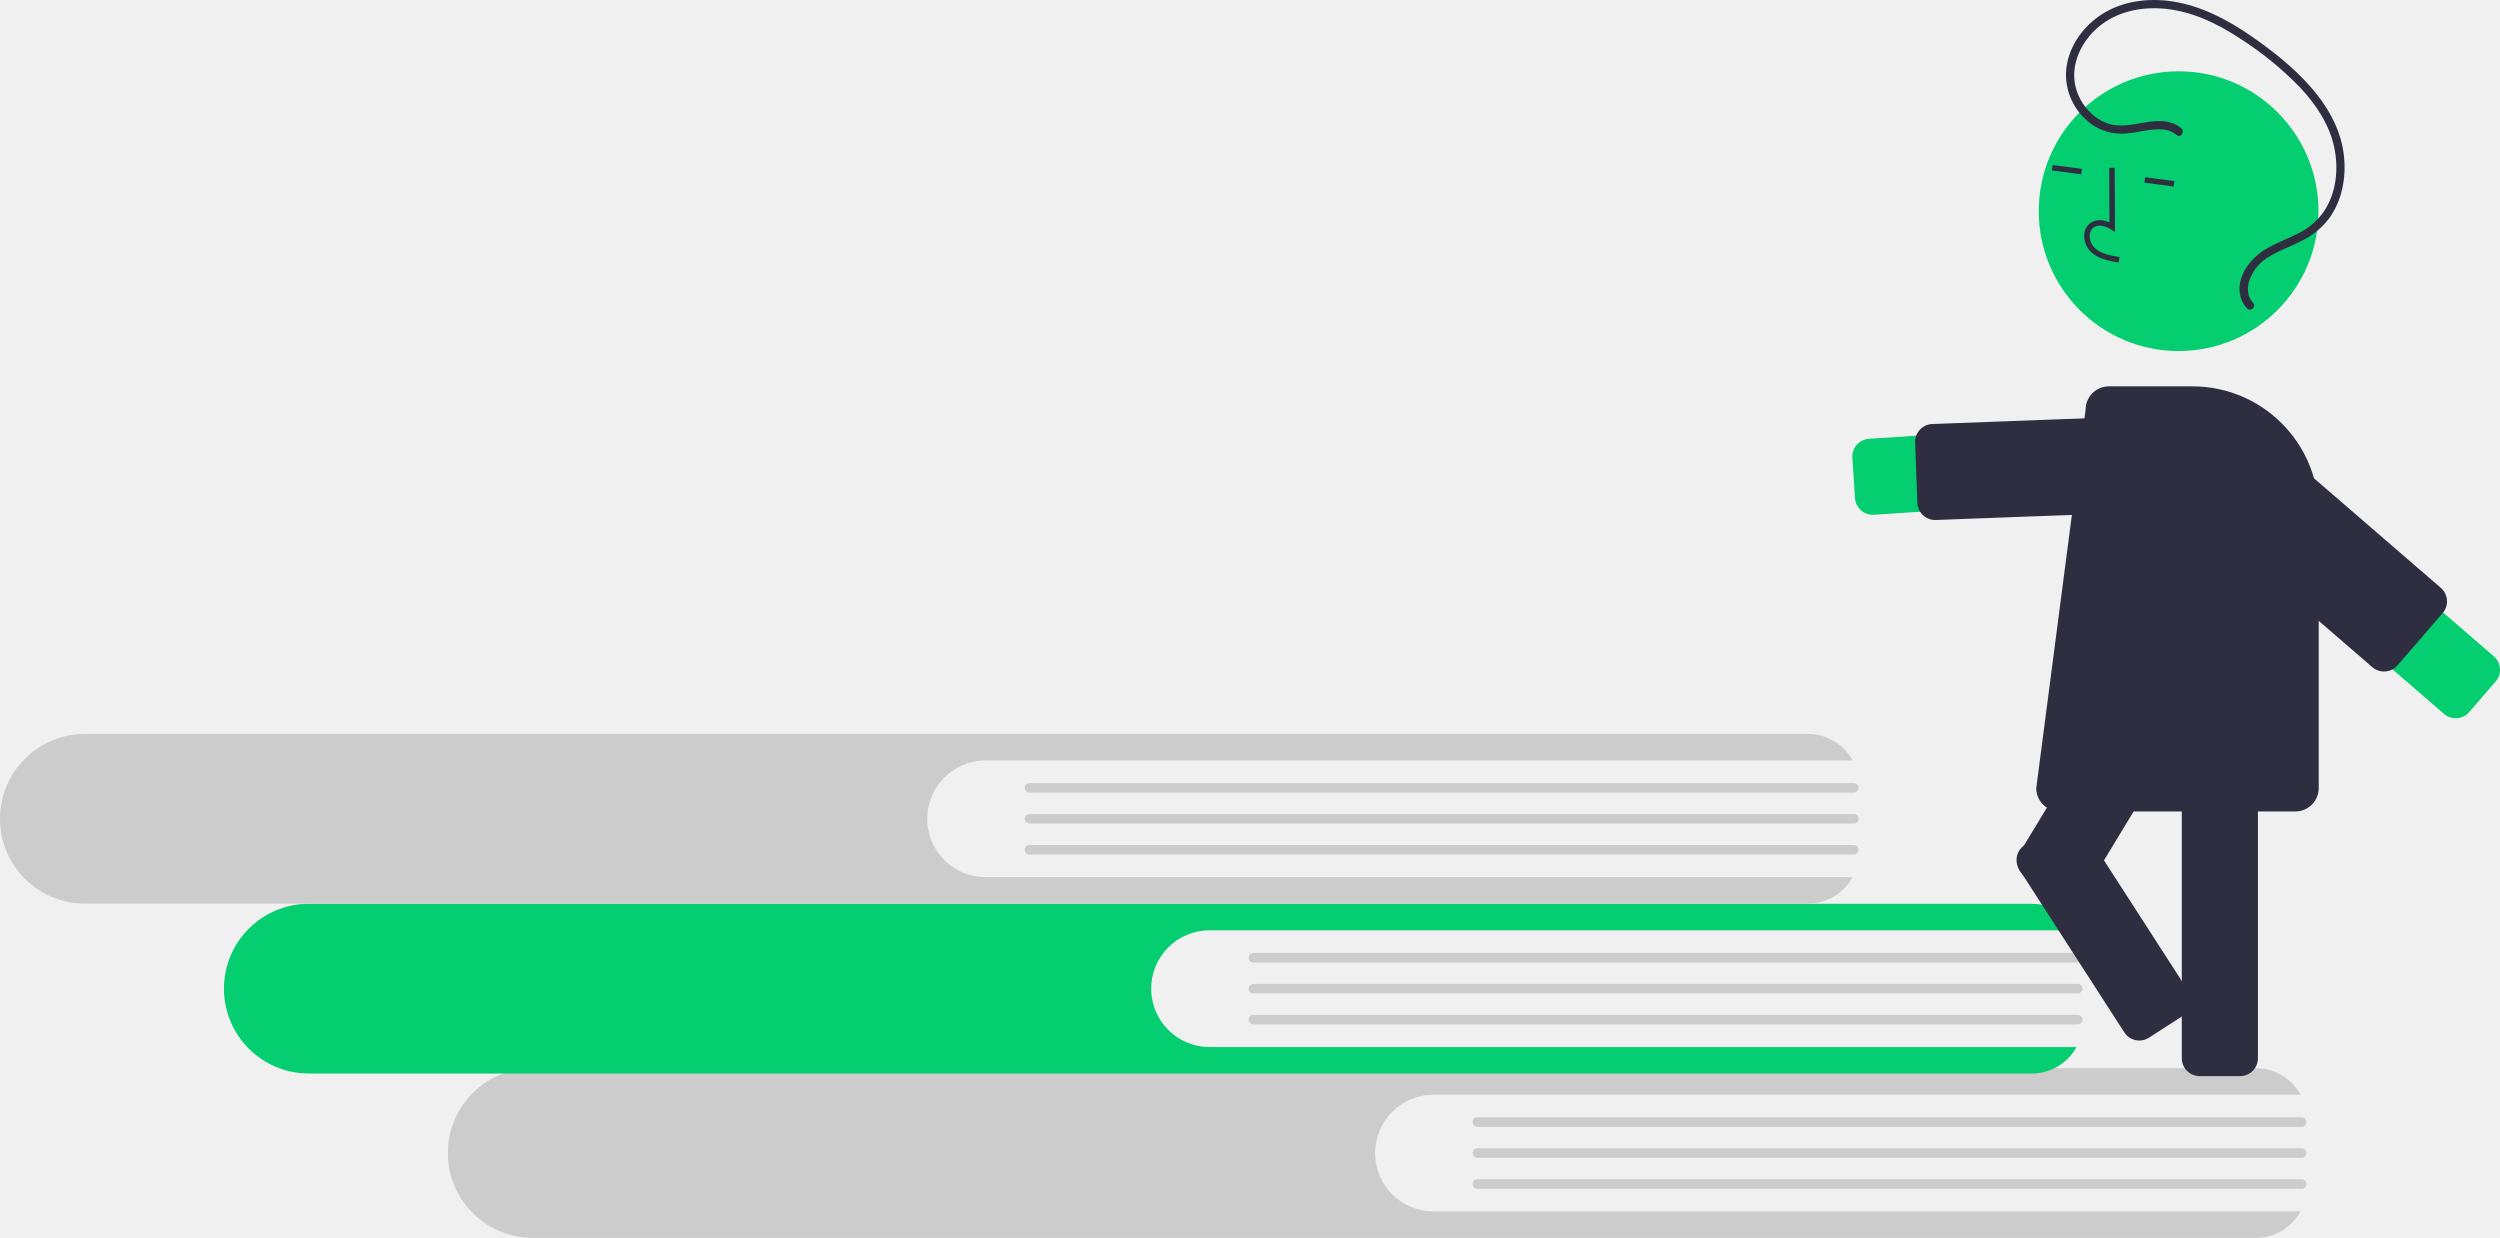
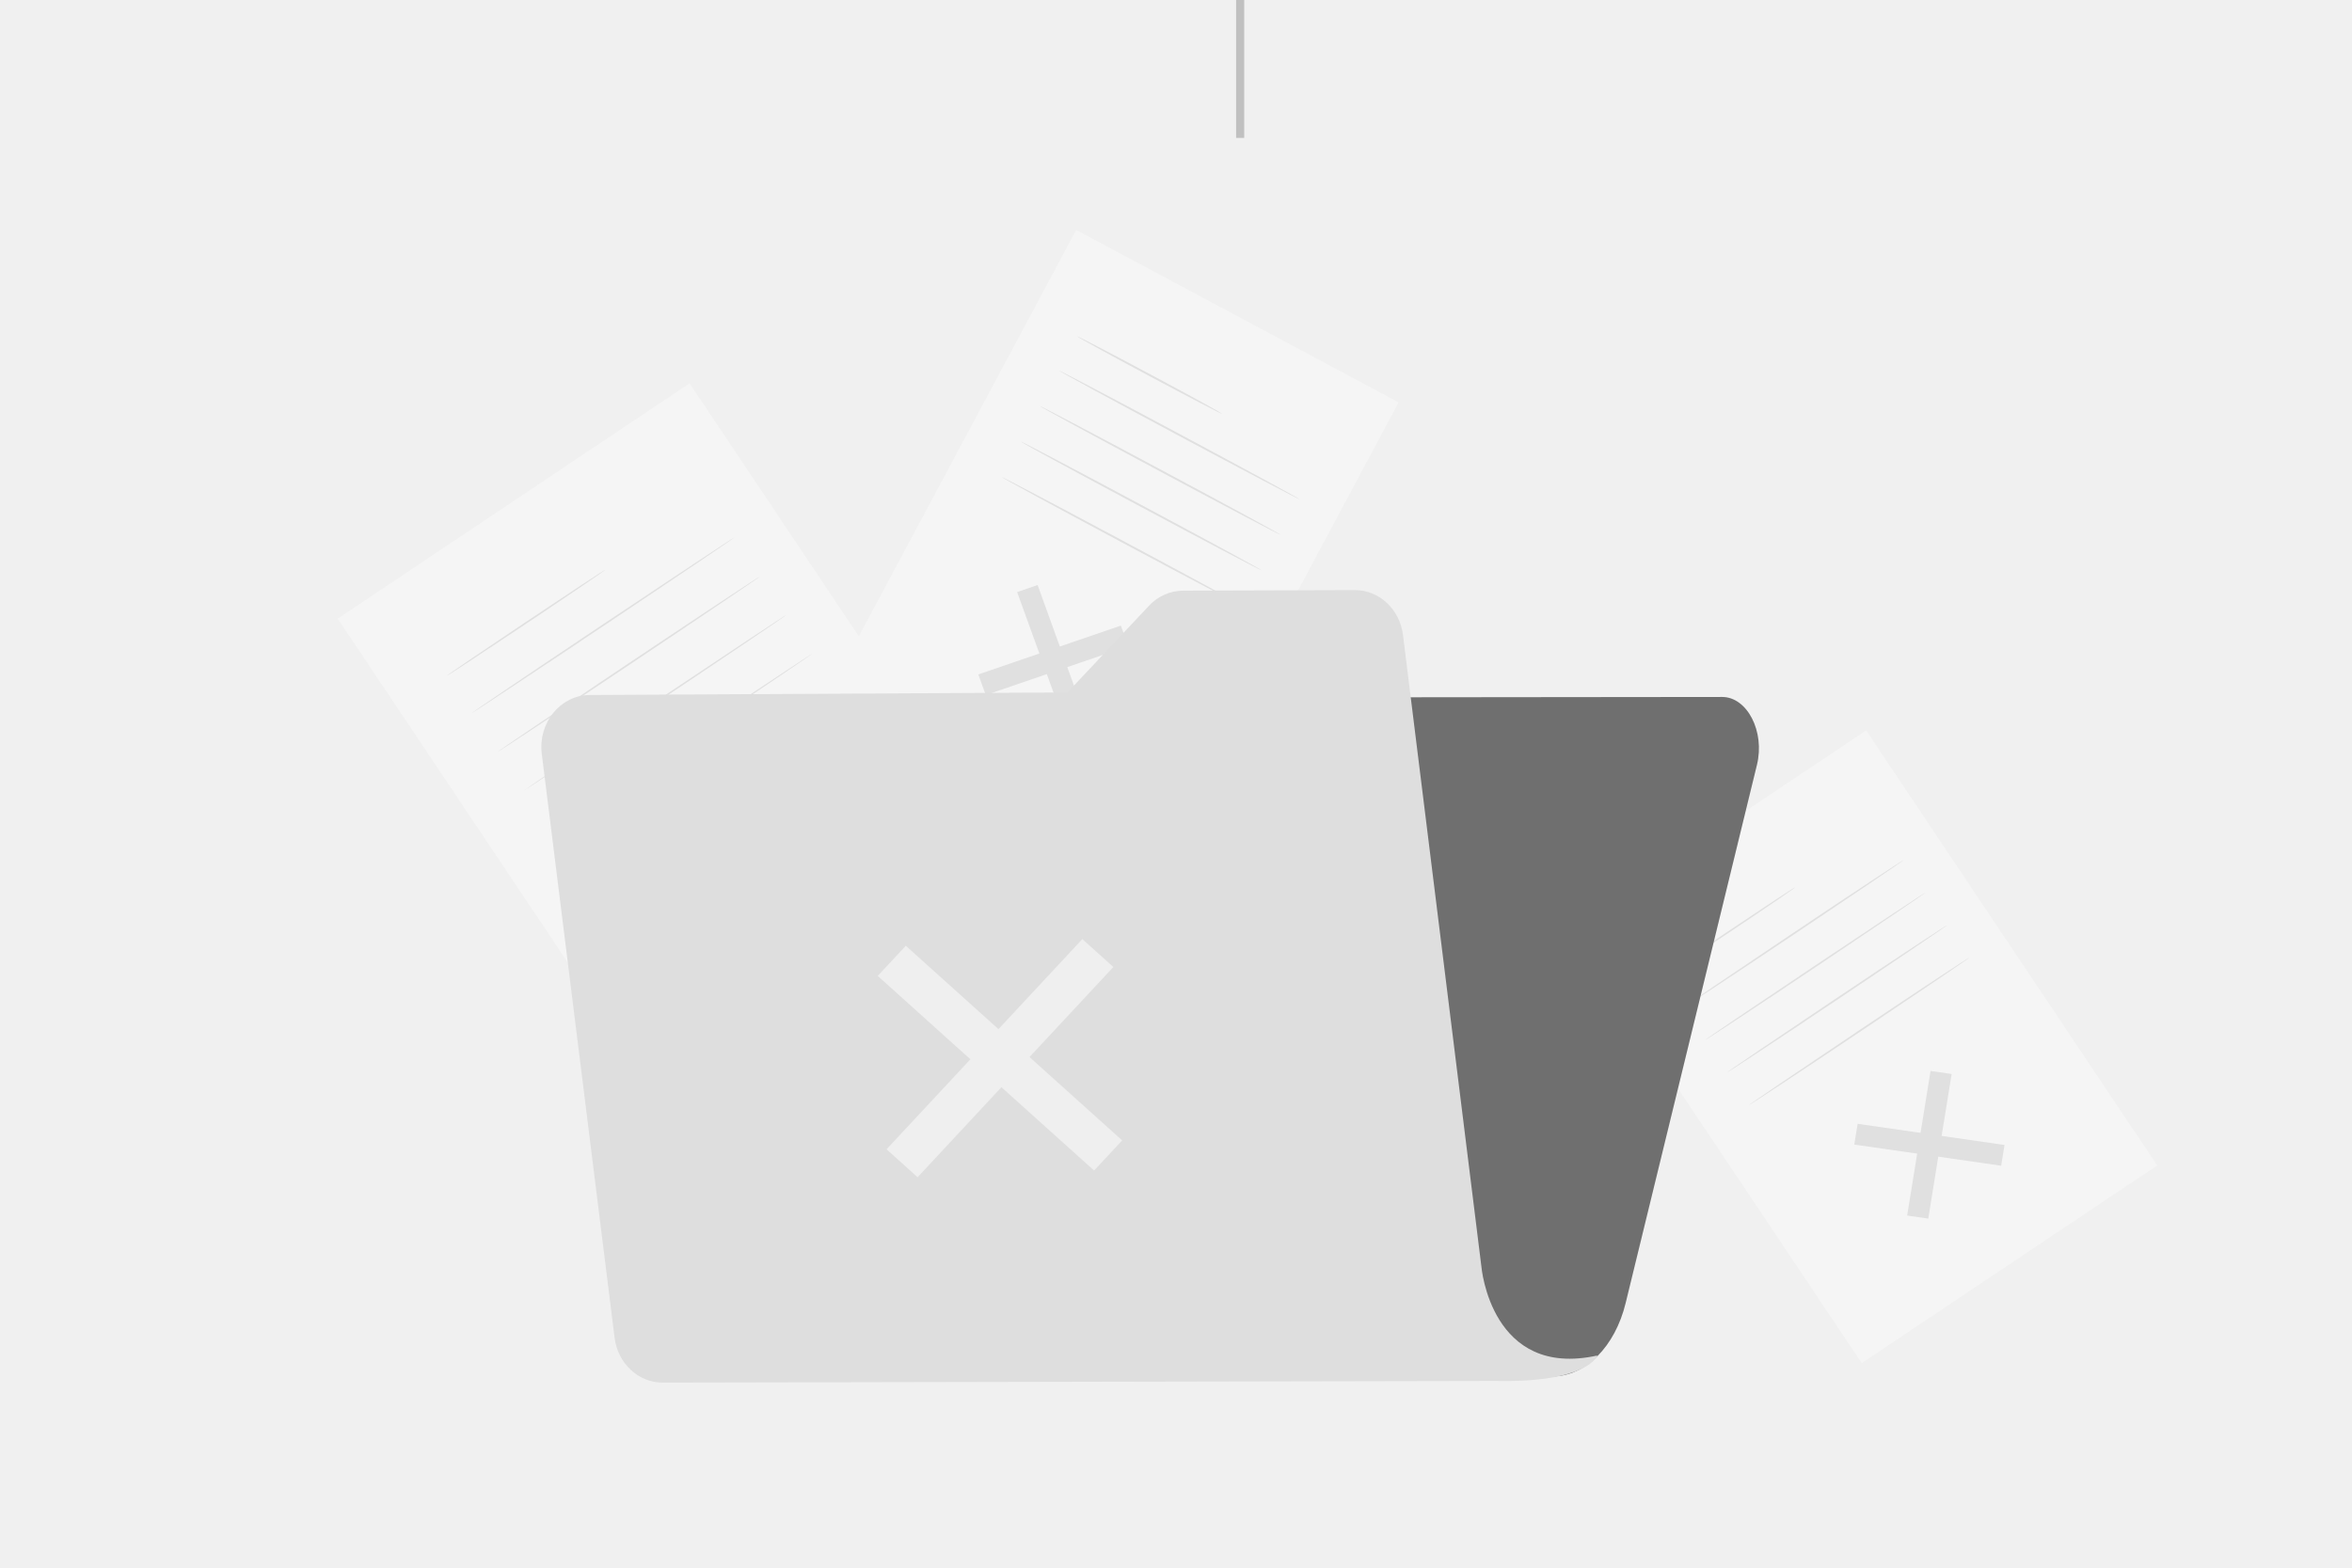
- <svg xmlns="http://www.w3.org/2000/svg" id="b8e8e527-8ae9-42c1-86cd-ac5b5d82d2b9" data-name="Layer 1" width="911.602" height="451.384" viewBox="0 0 911.602 451.384">
-   <path d="M666.907,666.039a21.283,21.283,0,0,1,0-42.566H983.042a18.505,18.505,0,0,0-16.237-9.653H338.413a30.932,30.932,0,0,0-30.897,30.936,30.952,30.952,0,0,0,30.897,30.936H966.805a18.506,18.506,0,0,0,16.237-9.653Z" transform="translate(-144.1992 -224.3079)" fill="#ccc" />
-   <path d="M983.462,635.2H682.891a1.737,1.737,0,0,1,0-3.475H983.462a1.737,1.737,0,0,1,0,3.475Z" transform="translate(-144.1992 -224.3079)" fill="#ccc" />
-   <path d="M983.462,646.493H682.891a1.737,1.737,0,0,1,0-3.475H983.462a1.737,1.737,0,0,1,0,3.475Z" transform="translate(-144.1992 -224.3079)" fill="#ccc" />
-   <path d="M983.462,657.787H682.891a1.737,1.737,0,0,1,0-3.475H983.462a1.737,1.737,0,0,1,0,3.475Z" transform="translate(-144.1992 -224.3079)" fill="#ccc" />
-   <path d="M585.249,606.099a21.283,21.283,0,0,1,0-42.566H901.384a18.505,18.505,0,0,0-16.237-9.653H256.755a30.933,30.933,0,0,0-30.898,30.936,30.952,30.952,0,0,0,30.898,30.936H885.147a18.505,18.505,0,0,0,16.237-9.653Z" transform="translate(-144.1992 -224.3079)" fill="#05ce71" />
-   <path d="M901.804,575.26H601.233a1.737,1.737,0,0,1,0-3.475H901.804a1.737,1.737,0,1,1,0,3.475Z" transform="translate(-144.1992 -224.3079)" fill="#ccc" />
-   <path d="M901.804,586.553H601.233a1.737,1.737,0,0,1,0-3.475H901.804a1.737,1.737,0,1,1,0,3.475Z" transform="translate(-144.1992 -224.3079)" fill="#ccc" />
-   <path d="M901.804,597.846H601.233a1.737,1.737,0,0,1,0-3.475H901.804a1.737,1.737,0,1,1,0,3.475Z" transform="translate(-144.1992 -224.3079)" fill="#ccc" />
-   <path d="M503.591,544.158a21.283,21.283,0,0,1,0-42.566H819.726a18.506,18.506,0,0,0-16.237-9.653H175.097a30.932,30.932,0,0,0-30.897,30.936,30.952,30.952,0,0,0,30.897,30.936H803.489a18.505,18.505,0,0,0,16.237-9.653Z" transform="translate(-144.1992 -224.3079)" fill="#ccc" />
-   <path d="M820.146,513.32H519.575a1.737,1.737,0,0,1,0-3.475H820.146a1.737,1.737,0,1,1,0,3.475Z" transform="translate(-144.1992 -224.3079)" fill="#ccc" />
-   <path d="M820.146,524.613H519.575a1.737,1.737,0,1,1,0-3.475H820.146a1.737,1.737,0,1,1,0,3.475Z" transform="translate(-144.1992 -224.3079)" fill="#ccc" />
-   <path d="M820.146,535.906H519.575a1.737,1.737,0,0,1,0-3.475H820.146a1.737,1.737,0,1,1,0,3.475Z" transform="translate(-144.1992 -224.3079)" fill="#ccc" />
-   <path d="M827.087,412.022a6.5,6.5,0,0,1-6.476-6.075l-.965-14.728a6.5,6.5,0,0,1,6.061-6.911l115.387-7.557a13.88,13.88,0,1,1,1.814,27.701l-115.387,7.556Q827.304,412.021,827.087,412.022Z" transform="translate(-144.1992 -224.3079)" fill="#05ce71" />
-   <path d="M849.84,413.921a6.508,6.508,0,0,1-6.493-6.258l-.822-21.998a6.5,6.5,0,0,1,6.253-6.738l94.886-3.546a6.5,6.5,0,0,1,6.738,6.253l.822,21.998a6.5,6.5,0,0,1-6.253,6.738l-94.886,3.546C850.003,413.919,849.921,413.921,849.84,413.921Z" transform="translate(-144.1992 -224.3079)" fill="#2f2e41" />
-   <path d="M961.031,616.701H946.271a6.507,6.507,0,0,1-6.5-6.5V487.187a6.507,6.507,0,0,1,6.5-6.5H961.031a6.507,6.507,0,0,1,6.5,6.5V610.201A6.507,6.507,0,0,1,961.031,616.701Z" transform="translate(-144.1992 -224.3079)" fill="#2f2e41" />
-   <path d="M895.518,551.677l-12.622-7.651a6.507,6.507,0,0,1-2.189-8.928L944.471,429.901a6.507,6.507,0,0,1,8.928-2.189l12.622,7.651a6.507,6.507,0,0,1,2.189,8.928l-63.764,105.198A6.507,6.507,0,0,1,895.518,551.677Z" transform="translate(-144.1992 -224.3079)" fill="#2f2e41" />
-   <circle cx="794.415" cy="77.001" r="51" fill="#05ce71" />
-   <path d="M911.008,318.722a12.095,12.095,0,0,1-4.417-2.593,8.133,8.133,0,0,1-2.377-6.439,5.472,5.472,0,0,1,2.433-4.211c1.824-1.17,4.263-1.173,6.747-.079l-.094-19.91,2-.01.111,23.406-1.541-.969c-1.787-1.122-4.339-1.912-6.142-.755a3.514,3.514,0,0,0-1.522,2.719,6.146,6.146,0,0,0,1.768,4.801c2.208,2.11,5.43,2.769,9.105,3.359l-.317,1.975A32.964,32.964,0,0,1,911.008,318.722Z" transform="translate(-144.1992 -224.3079)" fill="#2f2e41" />
-   <rect x="896.891" y="280.795" width="2" height="10.772" transform="translate(352.4155 914.5657) rotate(-82.4768)" fill="#2f2e41" />
-   <rect x="930.598" y="285.246" width="2" height="10.772" transform="translate(377.2975 951.8508) rotate(-82.4768)" fill="#2f2e41" />
-   <path d="M981.199,520.192h-86a8.51,8.51,0,0,1-8.5-8.5l18.004-138.064a8.49,8.49,0,0,1,8.496-8.436h30.52a46.032,46.032,0,0,1,45.98,45.98v100.52A8.51,8.51,0,0,1,981.199,520.192Z" transform="translate(-144.1992 -224.3079)" fill="#2f2e41" />
-   <path d="M1055.19,465.789a6.51,6.51,0,0,1-.967,7.007l-9.649,11.169a6.499,6.499,0,0,1-9.168.669l-87.501-75.597a13.879,13.879,0,1,1,18.148-21.005l87.501,75.597A6.464,6.464,0,0,1,1055.19,465.789Z" transform="translate(-144.1992 -224.3079)" fill="#05ce71" />
-   <path d="M1035.877,440.841a6.51,6.51,0,0,1-.967,7.007l-16.482,19.077a6.507,6.507,0,0,1-9.168.669l-71.851-62.076a6.499,6.499,0,0,1-.669-9.168l16.481-19.076a6.499,6.499,0,0,1,9.168-.669l71.851,62.076A6.472,6.472,0,0,1,1035.877,440.841Z" transform="translate(-144.1992 -224.3079)" fill="#2f2e41" />
-   <path d="M939.568,271.061c-6.818-5.642-15.931-.306-23.641-1.063-7.376-.725-13.313-7.216-14.931-14.201-1.887-8.15,2.204-16.428,8.367-21.649,6.75-5.718,15.813-7.495,24.449-6.625,9.898.997,19.018,5.429,27.228,10.843a121.851,121.851,0,0,1,21.783,17.759c5.871,6.241,10.886,13.718,12.604,22.234,1.561,7.739.645,16.366-3.821,23.032a24.205,24.205,0,0,1-9.324,7.984c-3.9,2.008-8.073,3.47-11.845,5.728-5.704,3.414-11.178,10.373-9.237,17.47a9.793,9.793,0,0,0,2.305,4.147c1.318,1.408,3.609-.529,2.288-1.941-2.32-2.479-2.295-5.845-1.141-8.88a16.272,16.272,0,0,1,7.081-8.09c3.949-2.358,8.33-3.851,12.382-6.008a27.022,27.022,0,0,0,9.754-8.401c4.768-6.899,6.065-15.784,4.798-23.956-1.37-8.844-6.079-16.815-11.918-23.458-6.355-7.23-14.107-13.305-22.012-18.745-8.482-5.837-17.824-10.73-28.09-12.369-8.899-1.421-18.493-.26-26.156,4.721-7.153,4.649-12.557,12.515-12.944,21.196a22.235,22.235,0,0,0,10.753,19.741,19.101,19.101,0,0,0,11.458,2.426c4.256-.354,8.496-1.739,12.791-1.459a8.941,8.941,0,0,1,5.308,2.028c1.49,1.233,3.19-1.242,1.713-2.464Z" transform="translate(-144.1992 -224.3079)" fill="#2f2e41" />
-   <path d="M879.599,536.876q.027-.169.064-.338a6.456,6.456,0,0,1,2.831-4.091l12.403-8a6.508,6.508,0,0,1,8.986,1.939l38.261,59.32a6.501,6.501,0,0,1-1.939,8.986l-12.404,8a6.508,6.508,0,0,1-8.986-1.939l-38.261-59.32A6.453,6.453,0,0,1,879.599,536.876Z" transform="translate(-144.1992 -224.3079)" fill="#2f2e41" />
+ <svg xmlns="http://www.w3.org/2000/svg" viewBox="0 0 750 500">
+   <g id="freepik--background-complete--inject-2">
+     <rect x="151.54" y="143.03" width="134.99" height="198.77" transform="translate(-97.8 162.69) rotate(-33.78)" style="fill:#f5f5f5" />
+     <polygon points="272.42 279.66 271.15 287.54 215.37 279.5 216.64 271.62 272.42 279.66" style="fill:#e0e0e0" />
+     <polygon points="244.33 251.55 252.33 252.7 243.46 307.62 235.45 306.46 244.33 251.55" style="fill:#e0e0e0" />
+     <path d="M193,181.75c.08.11-11.16,7.78-25.11,17.1s-25.32,16.8-25.4,16.68,11.16-7.78,25.11-17.11S192.87,181.63,193,181.75Z" style="fill:#e0e0e0" />
+     <path d="M234.22,171.39c.08.12-18.62,12.76-41.76,28.24s-42,27.93-42.06,27.82S169,214.68,192.17,199.2,234.14,171.27,234.22,171.39Z" style="fill:#e0e0e0" />
+     <path d="M242.49,183.75c.08.12-18.62,12.77-41.76,28.25s-42,27.93-42.06,27.81,18.62-12.76,41.77-28.25S242.41,183.63,242.49,183.75Z" style="fill:#e0e0e0" />
+     <path d="M250.76,196.12c.08.12-18.62,12.77-41.76,28.24S167,252.3,167,252.18s18.61-12.77,41.76-28.25S250.68,196,250.76,196.12Z" style="fill:#e0e0e0" />
+     <path d="M259,208.49c.08.12-18.62,12.76-41.76,28.24s-42,27.93-42.05,27.81S193.83,251.78,217,236.3,259,208.37,259,208.49Z" style="fill:#e0e0e0" />
+     <rect x="537.68" y="250.43" width="113.37" height="166.93" transform="translate(-85.31 386.8) rotate(-33.78)" style="fill:#f5f5f5" />
+     <polygon points="639.2 365.18 638.13 371.8 591.28 365.05 592.36 358.43 639.2 365.18" style="fill:#e0e0e0" />
+     <polygon points="615.61 341.57 622.33 342.54 614.88 388.66 608.15 387.69 615.61 341.57" style="fill:#e0e0e0" />
+     <path d="M572.46,283c.08.12-9.35,6.57-21.07,14.4s-21.28,14.09-21.36,14,9.36-6.56,21.07-14.4S572.38,282.83,572.46,283Z" style="fill:#e0e0e0" />
+     <path d="M607.11,274.25c.08.12-15.61,10.76-35,23.75s-35.26,23.45-35.34,23.33,15.61-10.76,35-23.76S607,274.13,607.11,274.25Z" style="fill:#e0e0e0" />
+     <path d="M614.06,284.63c.08.12-15.61,10.76-35,23.76s-35.26,23.44-35.34,23.32S559.28,321,578.72,308,614,284.52,614.06,284.63Z" style="fill:#e0e0e0" />
+     <path d="M621,295c.08.12-15.62,10.76-35,23.76s-35.26,23.44-35.34,23.32,15.61-10.75,35-23.76S620.93,294.9,621,295Z" style="fill:#e0e0e0" />
+     <path d="M628,305.41c.08.12-15.61,10.75-35,23.75s-35.26,23.44-35.34,23.33,15.61-10.76,35-23.76S627.87,305.29,628,305.41Z" style="fill:#e0e0e0" />
+     <rect x="295.8" y="90.69" width="116.6" height="171.69" transform="translate(125.11 -146.13) rotate(28.14)" style="fill:#f5f5f5" />
+     <polygon points="347.42 232.37 340.9 234.6 324.34 188.83 330.87 186.59 347.42 232.37" style="fill:#e0e0e0" />
+     <polygon points="357.42 199.53 359.8 206.1 314.34 221.67 311.96 215.1 357.42 199.53" style="fill:#e0e0e0" />
+     <path d="M389.72,132c-.08.15-10.5-5.27-23.29-12.1s-23.08-12.5-23-12.65,10.51,5.27,23.3,12.1S389.8,131.84,389.72,132Z" style="fill:#e0e0e0" />
+     <path d="M414.4,159.23c-.08.15-17.34-8.93-38.55-20.27s-38.33-20.66-38.25-20.81,17.33,8.92,38.54,20.27S414.48,159.08,414.4,159.23Z" style="fill:#e0e0e0" />
+     <path d="M408.34,170.56c-.08.15-17.34-8.92-38.55-20.27s-38.33-20.66-38.25-20.81,17.33,8.93,38.54,20.27S408.42,170.41,408.34,170.56Z" style="fill:#e0e0e0" />
+     <path d="M402.28,181.89c-.08.15-17.34-8.92-38.55-20.26S325.4,141,325.48,140.82s17.33,8.92,38.54,20.26S402.36,181.74,402.28,181.89Z" style="fill:#e0e0e0" />
+     <path d="M396.22,193.22c-.08.15-17.34-8.92-38.55-20.26s-38.34-20.66-38.25-20.81,17.33,8.92,38.54,20.26S396.3,193.07,396.22,193.22Z" style="fill:#e0e0e0" />
+     <rect x="394.17" width="2.58" height="43.98" style="opacity:0.2" />
+   </g>
+   <g id="freepik--Folder--inject-2">
+     <path d="M299,234.54,263.6,416.34,259,440.14,495,439c10.6-.05,20-9.46,23.39-23.44l41.86-171.63c2.59-10.61-3.09-21.65-11.13-21.64l-238.92.25C305,222.53,300.34,227.45,299,234.54Z" style="fill:#DEDEDE" />
+     <g style="opacity:0.5">
+       <path d="M299,234.54,263.6,416.34,259,440.14,495,439c10.6-.05,20-9.46,23.39-23.44l41.86-171.63c2.59-10.61-3.09-21.65-11.13-21.64l-238.92.25C305,222.53,300.34,227.45,299,234.54Z" />
+     </g>
+     <path d="M472.39,404l-25-201.41c-1-8.25-7.59-14.41-15.36-14.38l-54.8.17a15,15,0,0,0-10.83,4.8l-26,27.67L188,221.67c-9.31.05-16.47,8.87-15.24,18.77l23.21,186.15c1,8.24,7.59,14.39,15.34,14.38l265.65-.53c29.58.61,32.41-8.12,32.41-8.12C475.41,439.83,472.39,404.05,472.39,404Z" style="fill:#DEDEDE" />
+     <g style="opacity:0.5">
+       <polygon points="357.84 363.72 348.88 373.34 279.88 311.26 288.84 301.64 357.84 363.72" style="fill:#fff" />
+       <polygon points="345.13 299.51 355.03 308.42 292.6 375.47 282.69 366.56 345.13 299.51" style="fill:#fff" />
+     </g>
+   </g>
</svg>
